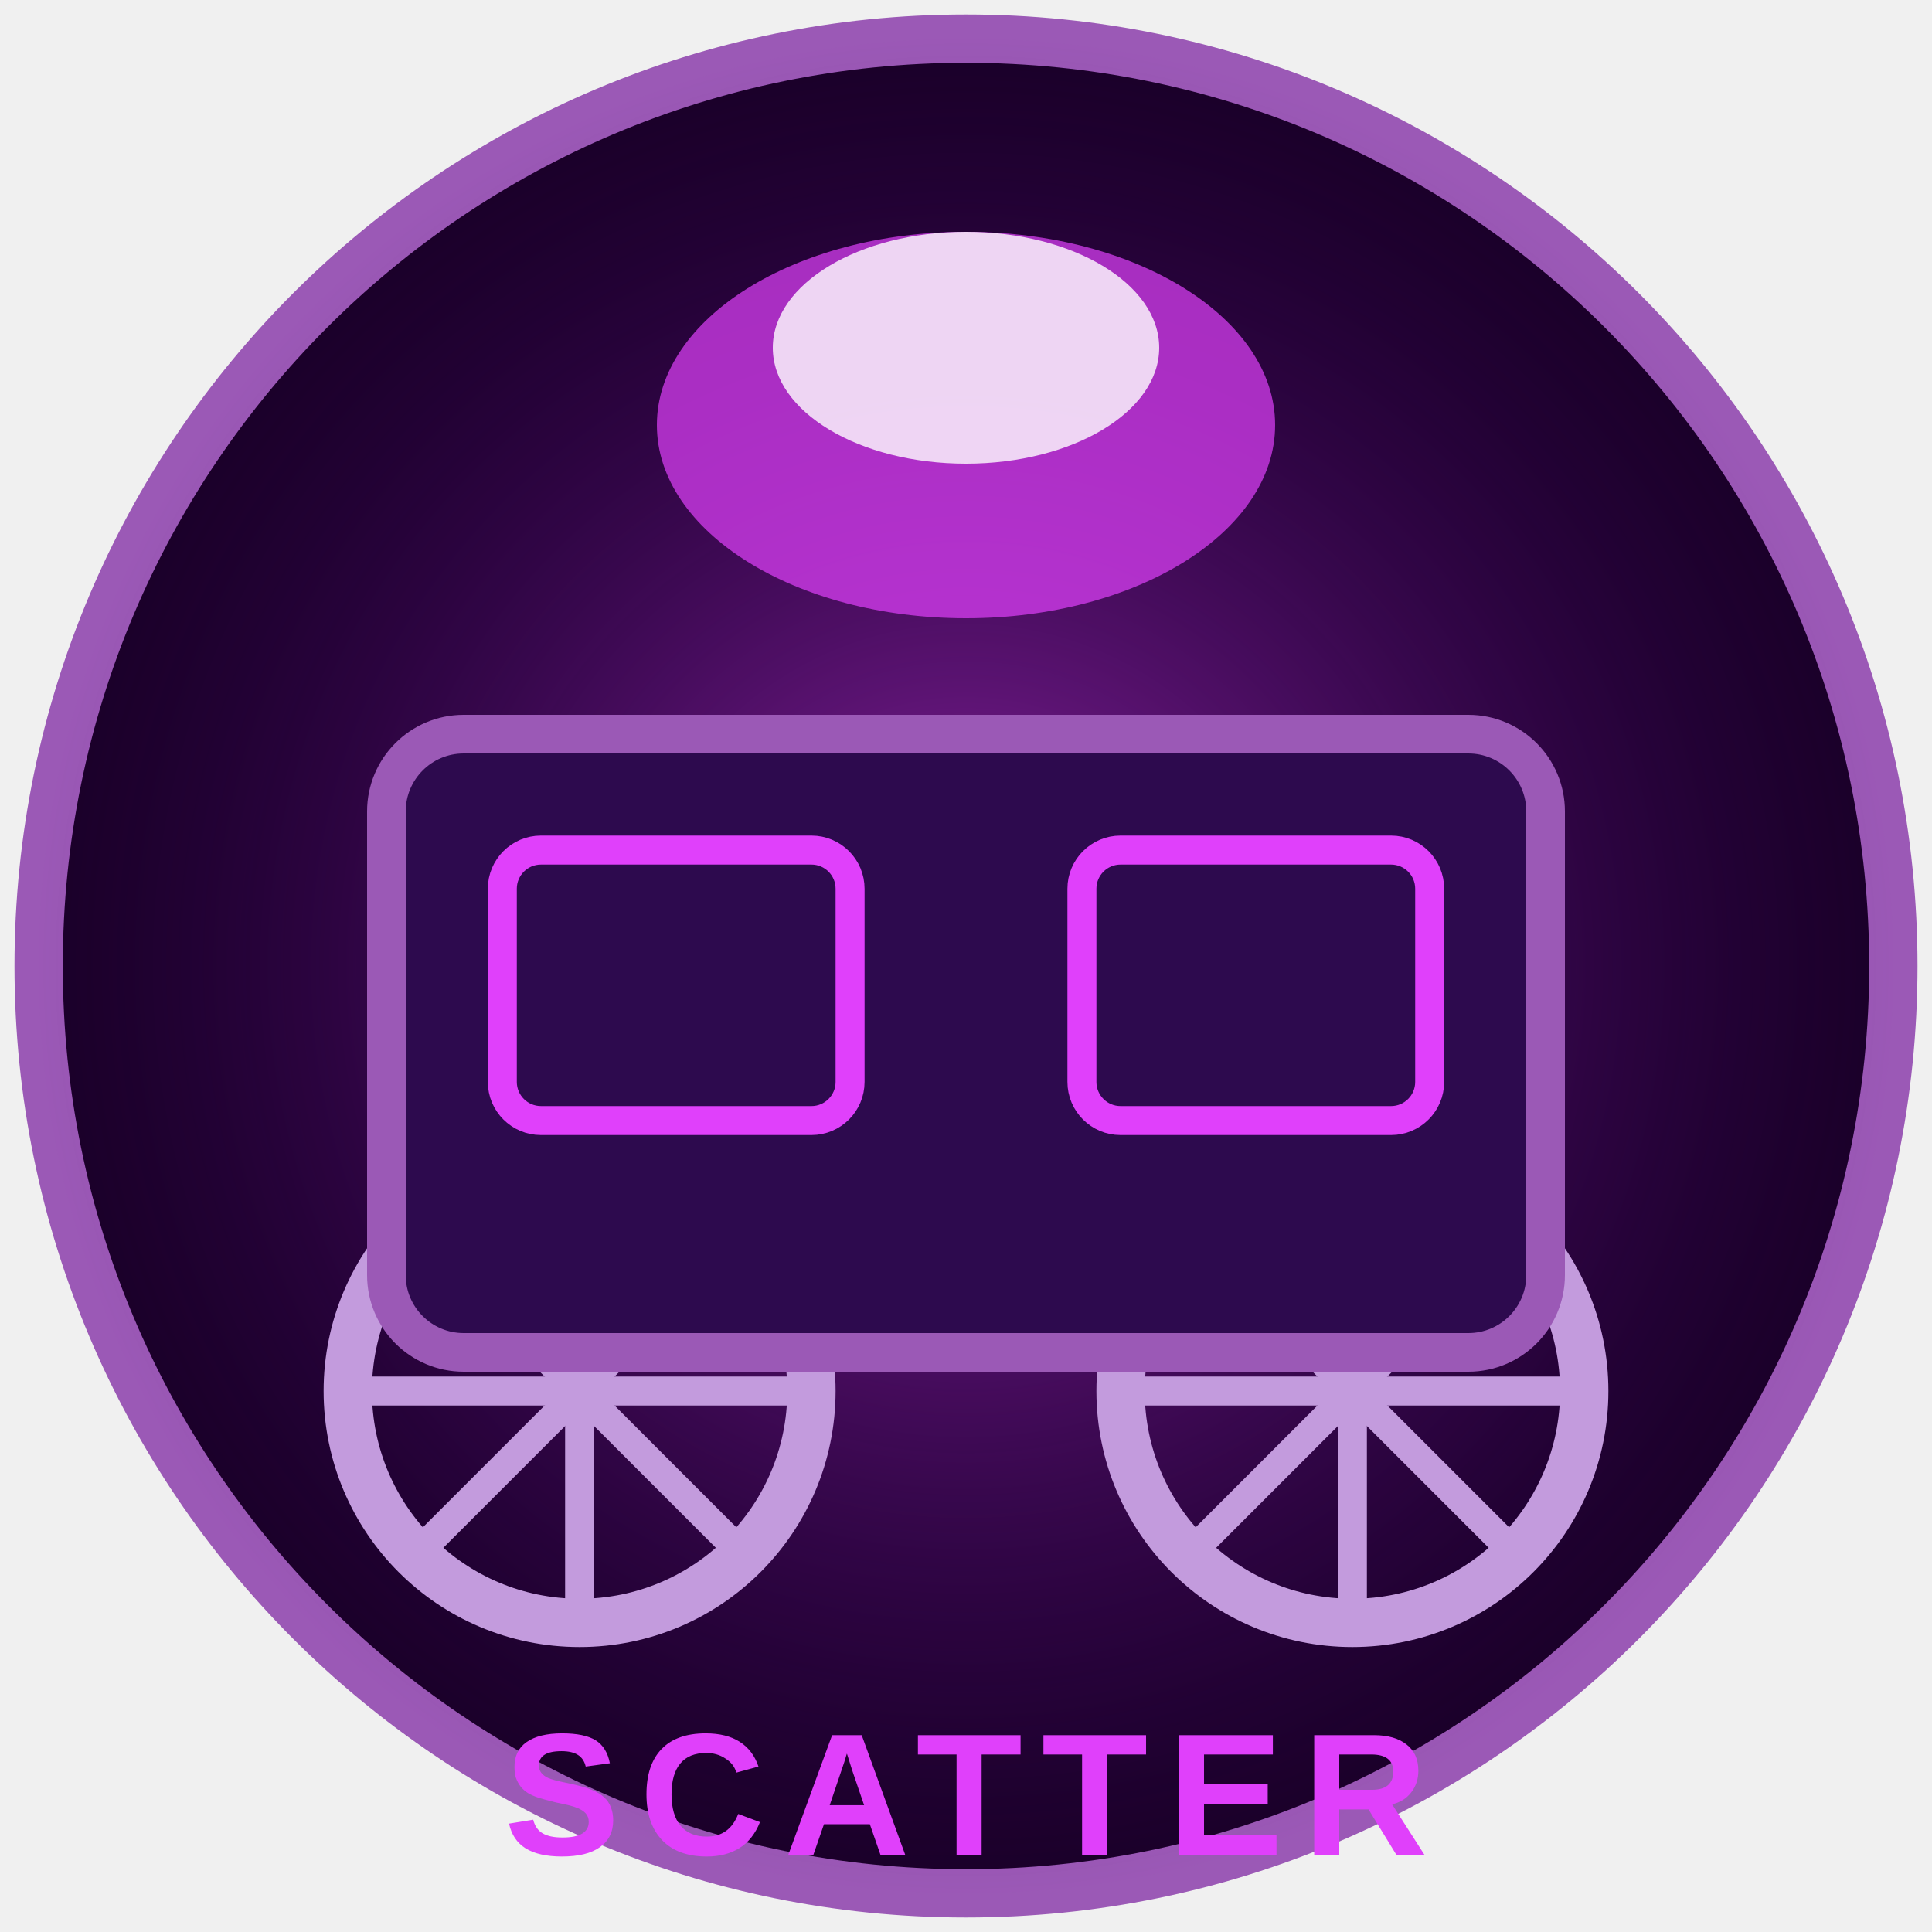
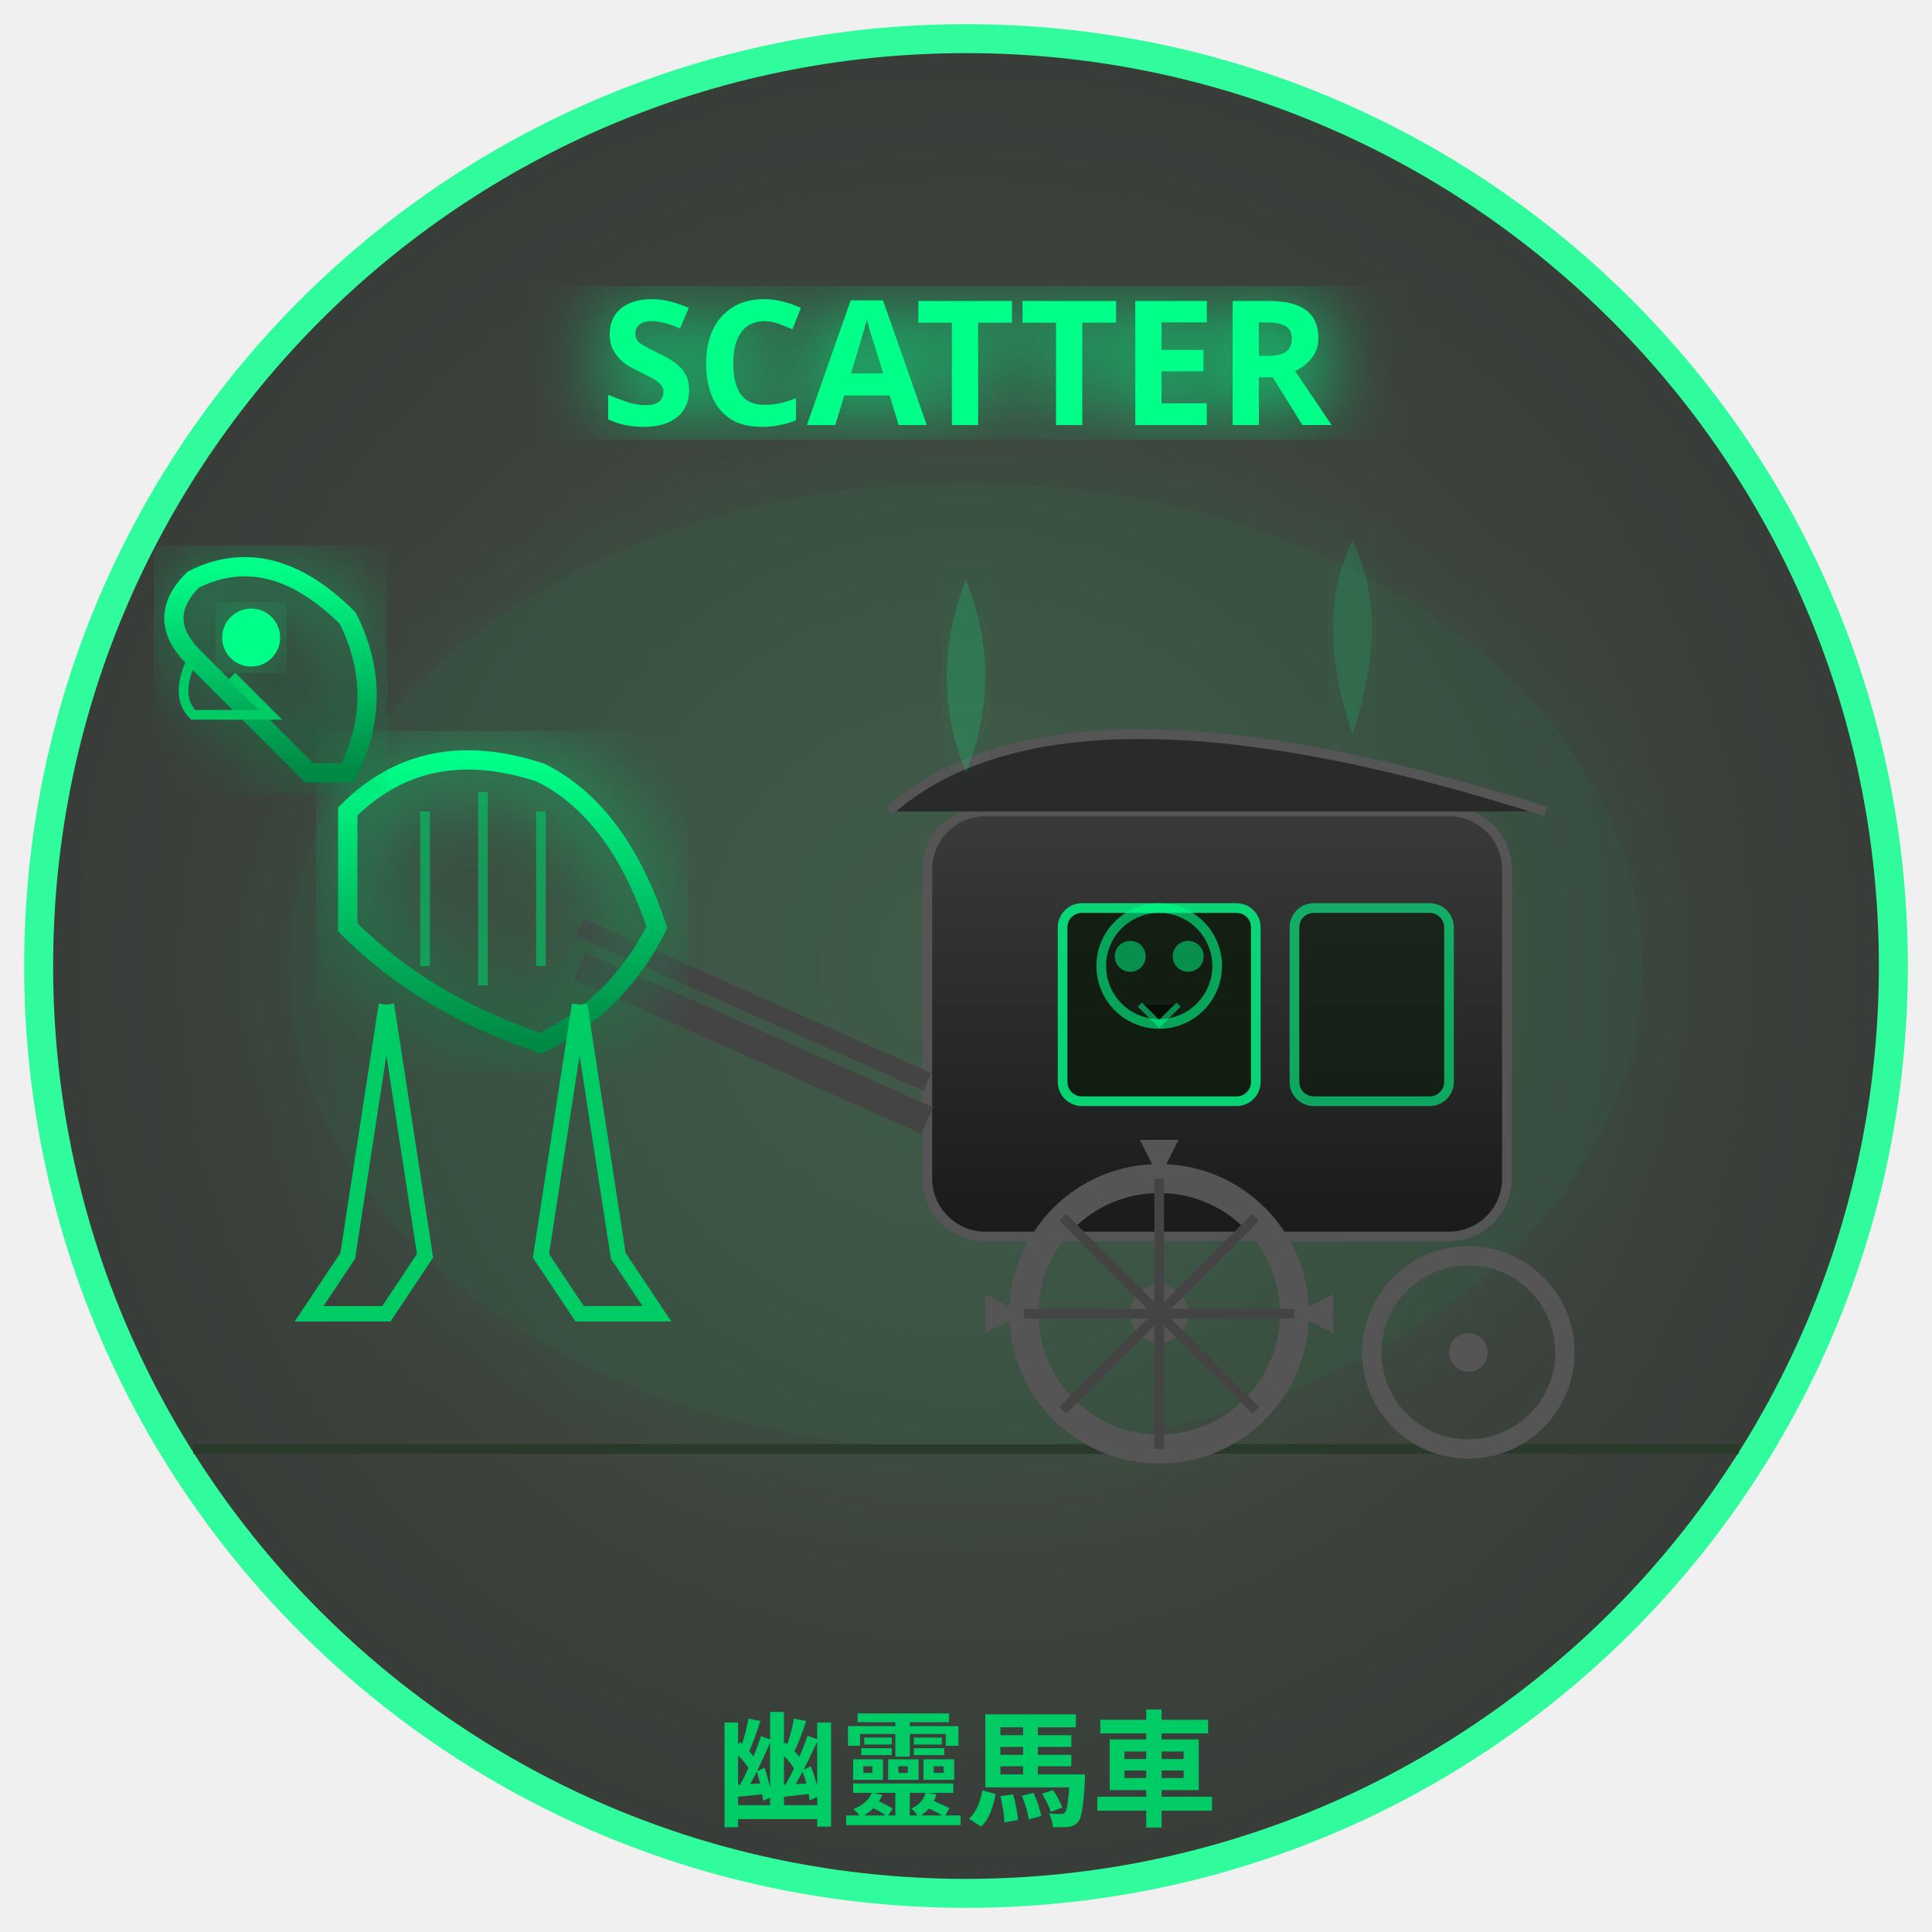
- <svg xmlns="http://www.w3.org/2000/svg" viewBox="0 0 100 100">
+ <svg xmlns="http://www.w3.org/2000/svg" viewBox="0 0 100 100" width="100" height="100">
  <defs>
-     <radialGradient id="scGlow" cx="50%" cy="50%" r="50%">
-       <stop offset="0%" stop-color="#E040FB" stop-opacity="0.6" />
-       <stop offset="100%" stop-color="#4A0080" stop-opacity="0" />
+     <radialGradient id="scbg" cx="50%" cy="50%" r="50%">
+       <stop offset="0%" stop-color="#1a2a1a" />
+       <stop offset="100%" stop-color="#0a0f0a" />
    </radialGradient>
+     <linearGradient id="scghost" x1="0" y1="0" x2="0" y2="1">
+       <stop offset="0%" stop-color="#00ff88" />
+       <stop offset="100%" stop-color="#008844" />
+     </linearGradient>
+     <linearGradient id="sccarriage" x1="0" y1="0" x2="0" y2="1">
+       <stop offset="0%" stop-color="#3a3a3a" />
+       <stop offset="100%" stop-color="#1a1a1a" />
+     </linearGradient>
+     <filter id="scglow">
+       <feGaussianBlur stdDeviation="2" result="blur" />
+       <feMerge>
+         <feMergeNode in="blur" />
+         <feMergeNode in="SourceGraphic" />
+       </feMerge>
+     </filter>
+     <filter id="scglow2">
+       <feGaussianBlur stdDeviation="3" result="blur" />
+       <feMerge>
+         <feMergeNode in="blur" />
+         <feMergeNode in="SourceGraphic" />
+       </feMerge>
+     </filter>
  </defs>
-   <circle cx="50" cy="50" r="48" fill="#1A0028" stroke="#9B59B6" stroke-width="2.5" />
-   <circle cx="50" cy="50" r="48" fill="url(#scGlow)" />
-   <circle cx="30" cy="72" r="12" fill="none" stroke="#C39BDD" stroke-width="2.5" />
-   <line x1="30" y1="60" x2="30" y2="84" stroke="#C39BDD" stroke-width="1.5" />
-   <line x1="18" y1="72" x2="42" y2="72" stroke="#C39BDD" stroke-width="1.5" />
-   <line x1="21" y1="63" x2="39" y2="81" stroke="#C39BDD" stroke-width="1.5" />
-   <line x1="21" y1="81" x2="39" y2="63" stroke="#C39BDD" stroke-width="1.5" />
-   <circle cx="70" cy="72" r="12" fill="none" stroke="#C39BDD" stroke-width="2.5" />
-   <line x1="70" y1="60" x2="70" y2="84" stroke="#C39BDD" stroke-width="1.5" />
-   <line x1="58" y1="72" x2="82" y2="72" stroke="#C39BDD" stroke-width="1.5" />
-   <line x1="61" y1="63" x2="79" y2="81" stroke="#C39BDD" stroke-width="1.5" />
-   <line x1="61" y1="81" x2="79" y2="63" stroke="#C39BDD" stroke-width="1.5" />
-   <rect x="20" y="38" width="60" height="32" rx="4" fill="#2D0A4E" stroke="#9B59B6" stroke-width="2" />
-   <rect x="26" y="44" width="18" height="14" rx="2" fill="none" stroke="#E040FB" stroke-width="1.5" />
-   <rect x="56" y="44" width="18" height="14" rx="2" fill="none" stroke="#E040FB" stroke-width="1.5" />
-   <ellipse cx="50" cy="22" rx="16" ry="10" fill="#E040FB" opacity="0.7" />
-   <ellipse cx="50" cy="18" rx="10" ry="6" fill="white" opacity="0.8" />
-   <text x="50" y="96" font-family="Arial" font-size="9" font-weight="900" fill="#E040FB" text-anchor="middle" letter-spacing="1">SCATTER</text>
+   <circle cx="50" cy="50" r="48" fill="url(#scbg)" stroke="#00ff88" stroke-width="1.5" opacity="0.8" />
+   <ellipse cx="50" cy="50" rx="35" ry="25" fill="#00ff88" opacity="0.06" filter="url(#scglow2)" />
+   <line x1="10" y1="75" x2="90" y2="75" stroke="#2a3a2a" stroke-width="0.5" />
+   <rect x="48" y="42" width="30" height="22" rx="3" fill="url(#sccarriage)" stroke="#555" stroke-width="0.5" />
+   <path d="M46,42 Q55,34 80,42" fill="#2a2a2a" stroke="#555" stroke-width="0.5" />
+   <rect x="55" y="47" width="10" height="10" rx="1" fill="#0a1a0a" stroke="#00ff88" stroke-width="0.5" opacity="0.8" />
+   <circle cx="60" cy="50" r="3" fill="none" stroke="#00ff88" stroke-width="0.5" opacity="0.6" />
+   <circle cx="58.5" cy="49.5" r="0.8" fill="#00ff88" opacity="0.5" />
+   <circle cx="61.5" cy="49.5" r="0.8" fill="#00ff88" opacity="0.5" />
+   <path d="M59,52 L60,53 L61,52" stroke="#00ff88" stroke-width="0.3" opacity="0.5" />
+   <rect x="67" y="47" width="8" height="10" rx="1" fill="#0a1a0a" stroke="#00ff88" stroke-width="0.5" opacity="0.6" />
+   <circle cx="60" cy="68" r="7" fill="none" stroke="#555" stroke-width="1.5" />
+   <circle cx="60" cy="68" r="1.5" fill="#555" />
+   <line x1="60" y1="61" x2="60" y2="75" stroke="#444" stroke-width="0.5" />
+   <line x1="53" y1="68" x2="67" y2="68" stroke="#444" stroke-width="0.5" />
+   <line x1="55" y1="63" x2="65" y2="73" stroke="#444" stroke-width="0.5" />
+   <line x1="65" y1="63" x2="55" y2="73" stroke="#444" stroke-width="0.5" />
+   <path d="M60,61 L61,59 L59,59Z" fill="#555" />
+   <path d="M67,68 L69,69 L69,67Z" fill="#555" />
+   <path d="M53,68 L51,69 L51,67Z" fill="#555" />
+   <circle cx="76" cy="70" r="5" fill="none" stroke="#555" stroke-width="1" />
+   <circle cx="76" cy="70" r="1" fill="#555" />
+   <line x1="48" y1="58" x2="30" y2="50" stroke="#444" stroke-width="1.5" />
+   <line x1="48" y1="56" x2="30" y2="48" stroke="#444" stroke-width="1" />
+   <path d="M18,42 Q22,38 28,40 Q32,42 34,48 Q32,52 28,54 Q22,52 18,48Z" fill="none" stroke="url(#scghost)" stroke-width="1" filter="url(#scglow)" />
+   <line x1="22" y1="42" x2="22" y2="50" stroke="#00cc66" stroke-width="0.5" opacity="0.6" />
+   <line x1="25" y1="41" x2="25" y2="51" stroke="#00cc66" stroke-width="0.5" opacity="0.6" />
+   <line x1="28" y1="42" x2="28" y2="50" stroke="#00cc66" stroke-width="0.5" opacity="0.6" />
+   <path d="M20,52 L18,65 L16,68 L20,68 L22,65 L20,52" stroke="#00cc66" stroke-width="0.8" fill="none" />
+   <path d="M30,52 L32,65 L34,68 L30,68 L28,65 L30,52" stroke="#00cc66" stroke-width="0.8" fill="none" />
+   <path d="M16,40 Q12,36 10,34 Q8,32 10,30 Q14,28 18,32 Q20,36 18,40Z" fill="none" stroke="url(#scghost)" stroke-width="1" filter="url(#scglow)" />
+   <circle cx="13" cy="33" r="1.5" fill="#00ff88" filter="url(#scglow)" />
+   <path d="M10,34 Q9,36 10,37 L14,37 Q13,36 12,35" stroke="#00cc66" stroke-width="0.5" fill="none" />
+   <path d="M50,40 Q48,35 50,30 Q52,35 50,40Z" fill="#00ff88" opacity="0.2" filter="url(#scglow)" />
+   <path d="M70,38 Q72,32 70,28 Q68,32 70,38Z" fill="#00ff88" opacity="0.15" filter="url(#scglow)" />
+   <text x="50" y="22" text-anchor="middle" font-size="9" font-weight="bold" fill="#00ff88" font-family="sans-serif" filter="url(#scglow)">SCATTER</text>
+   <text x="50" y="94" text-anchor="middle" font-size="6.5" font-weight="bold" fill="#00cc66" font-family="serif">幽靈馬車</text>
</svg>
